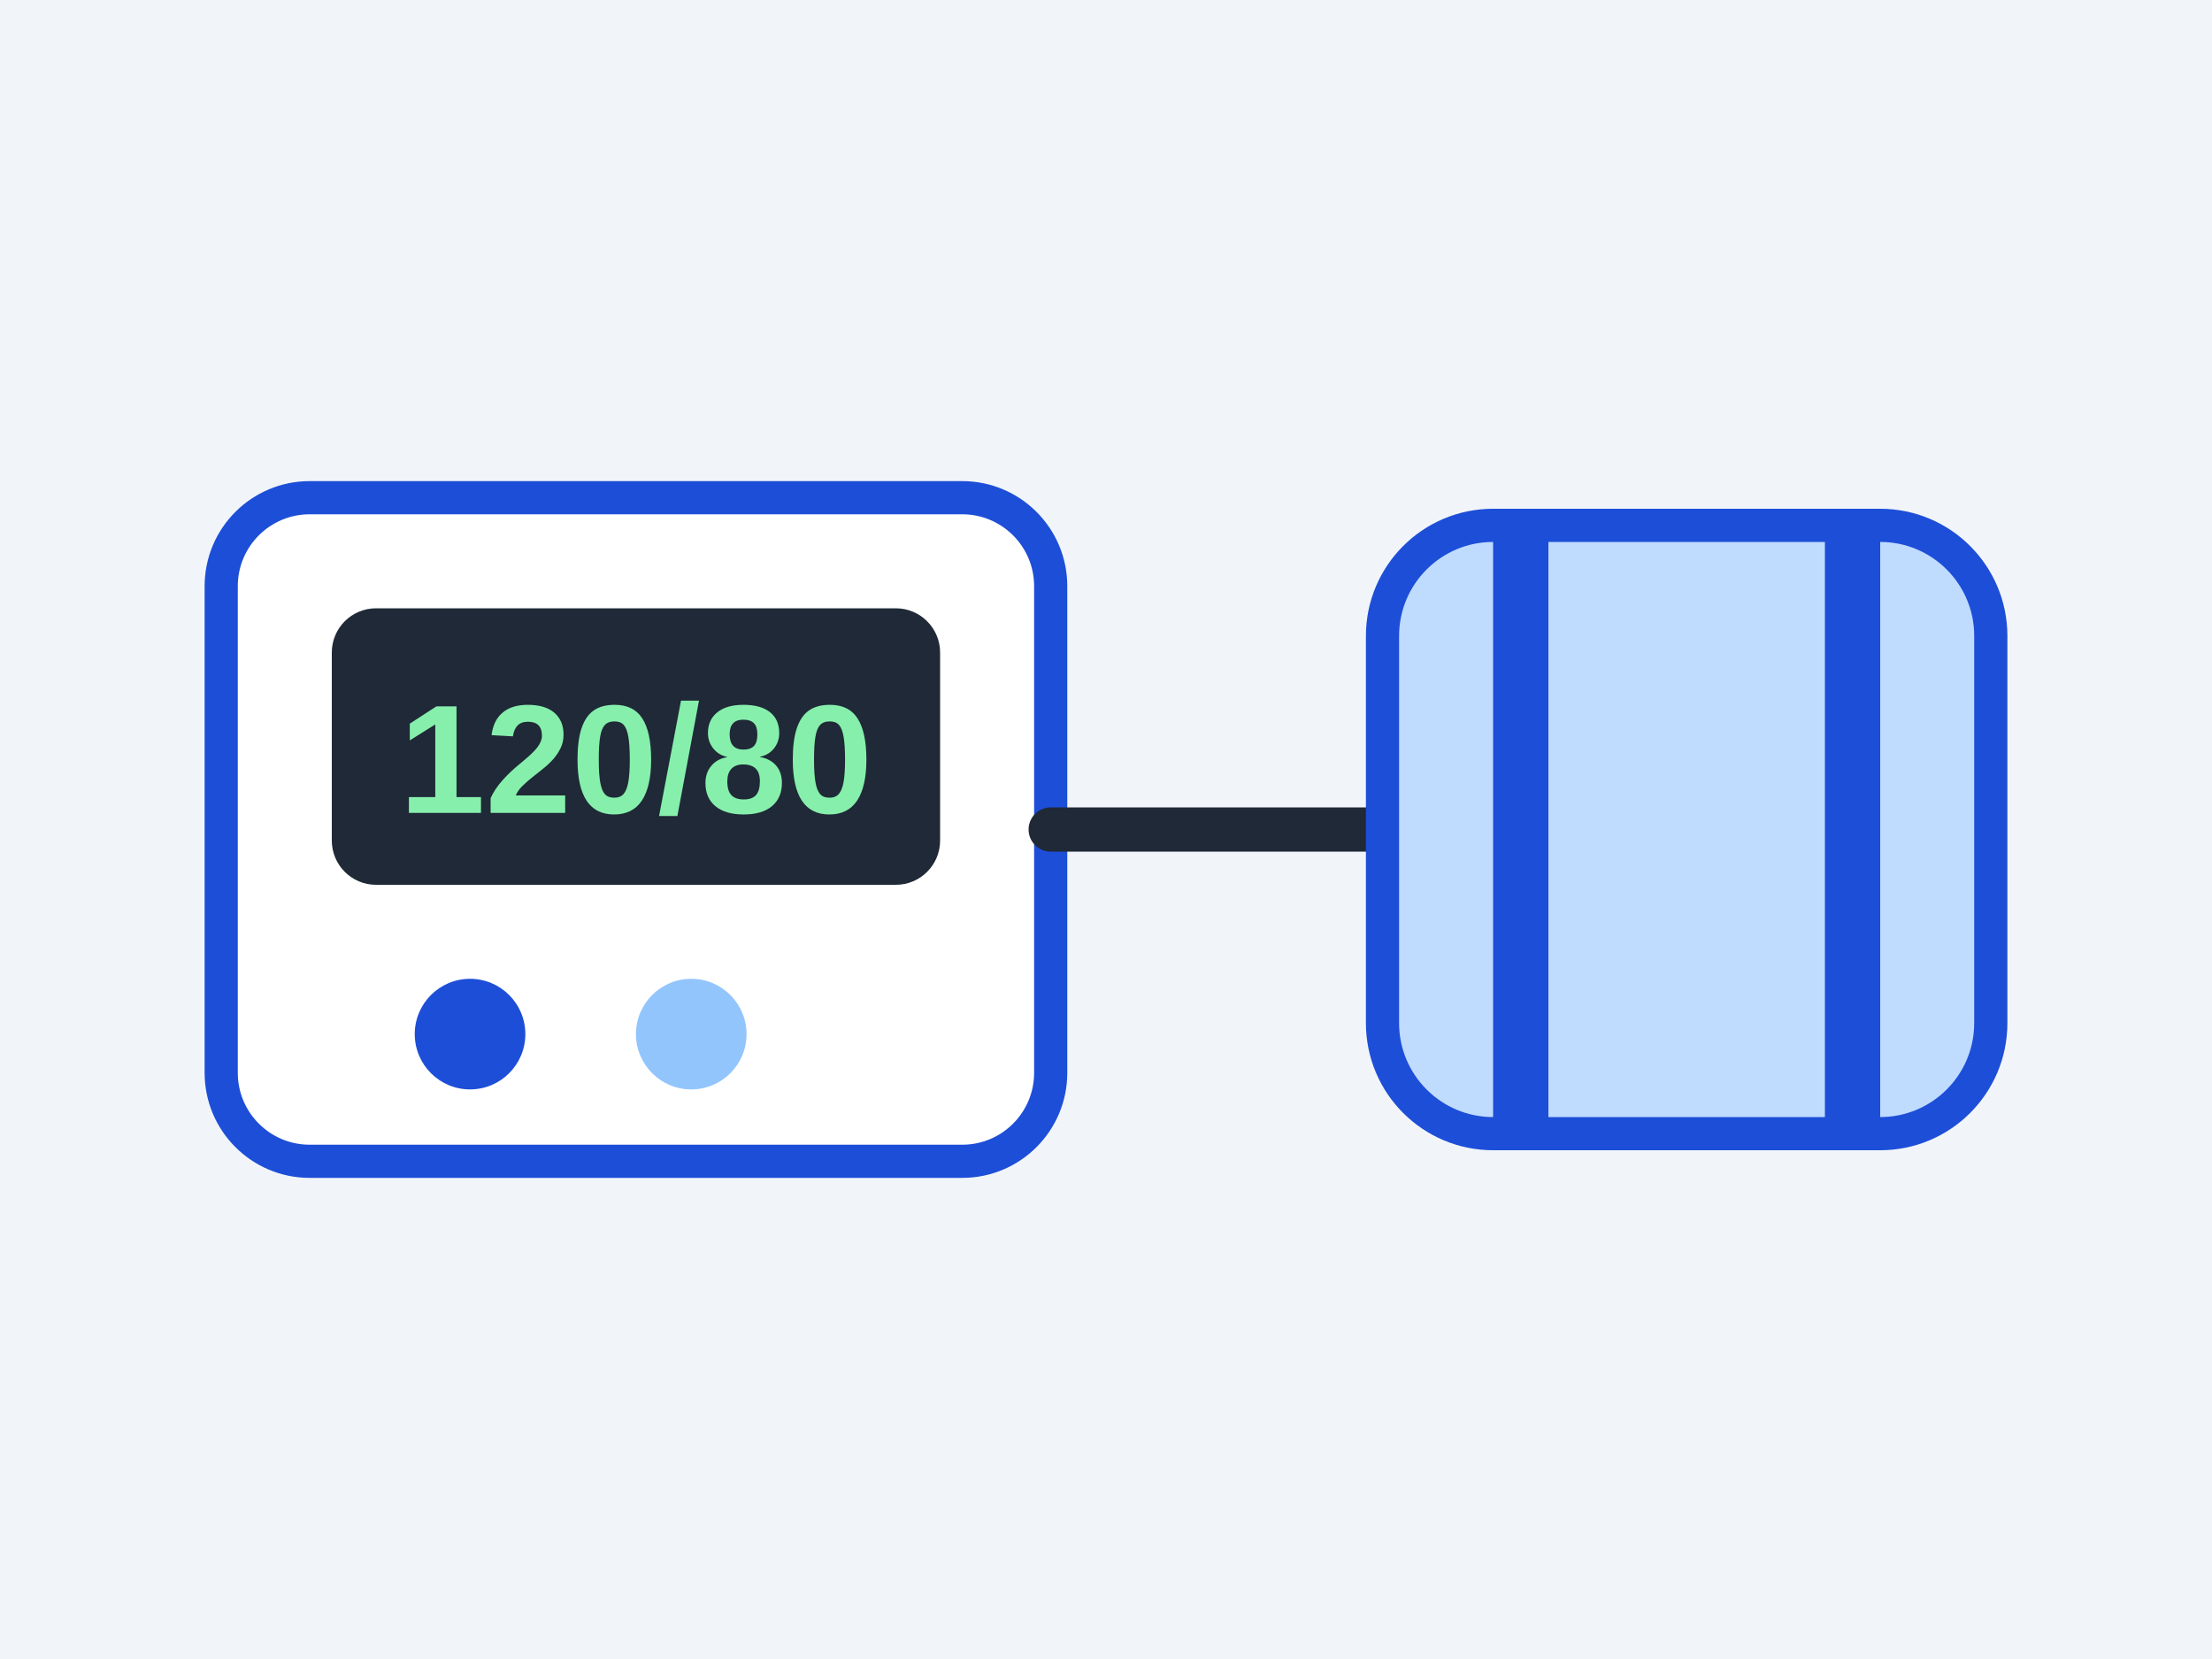
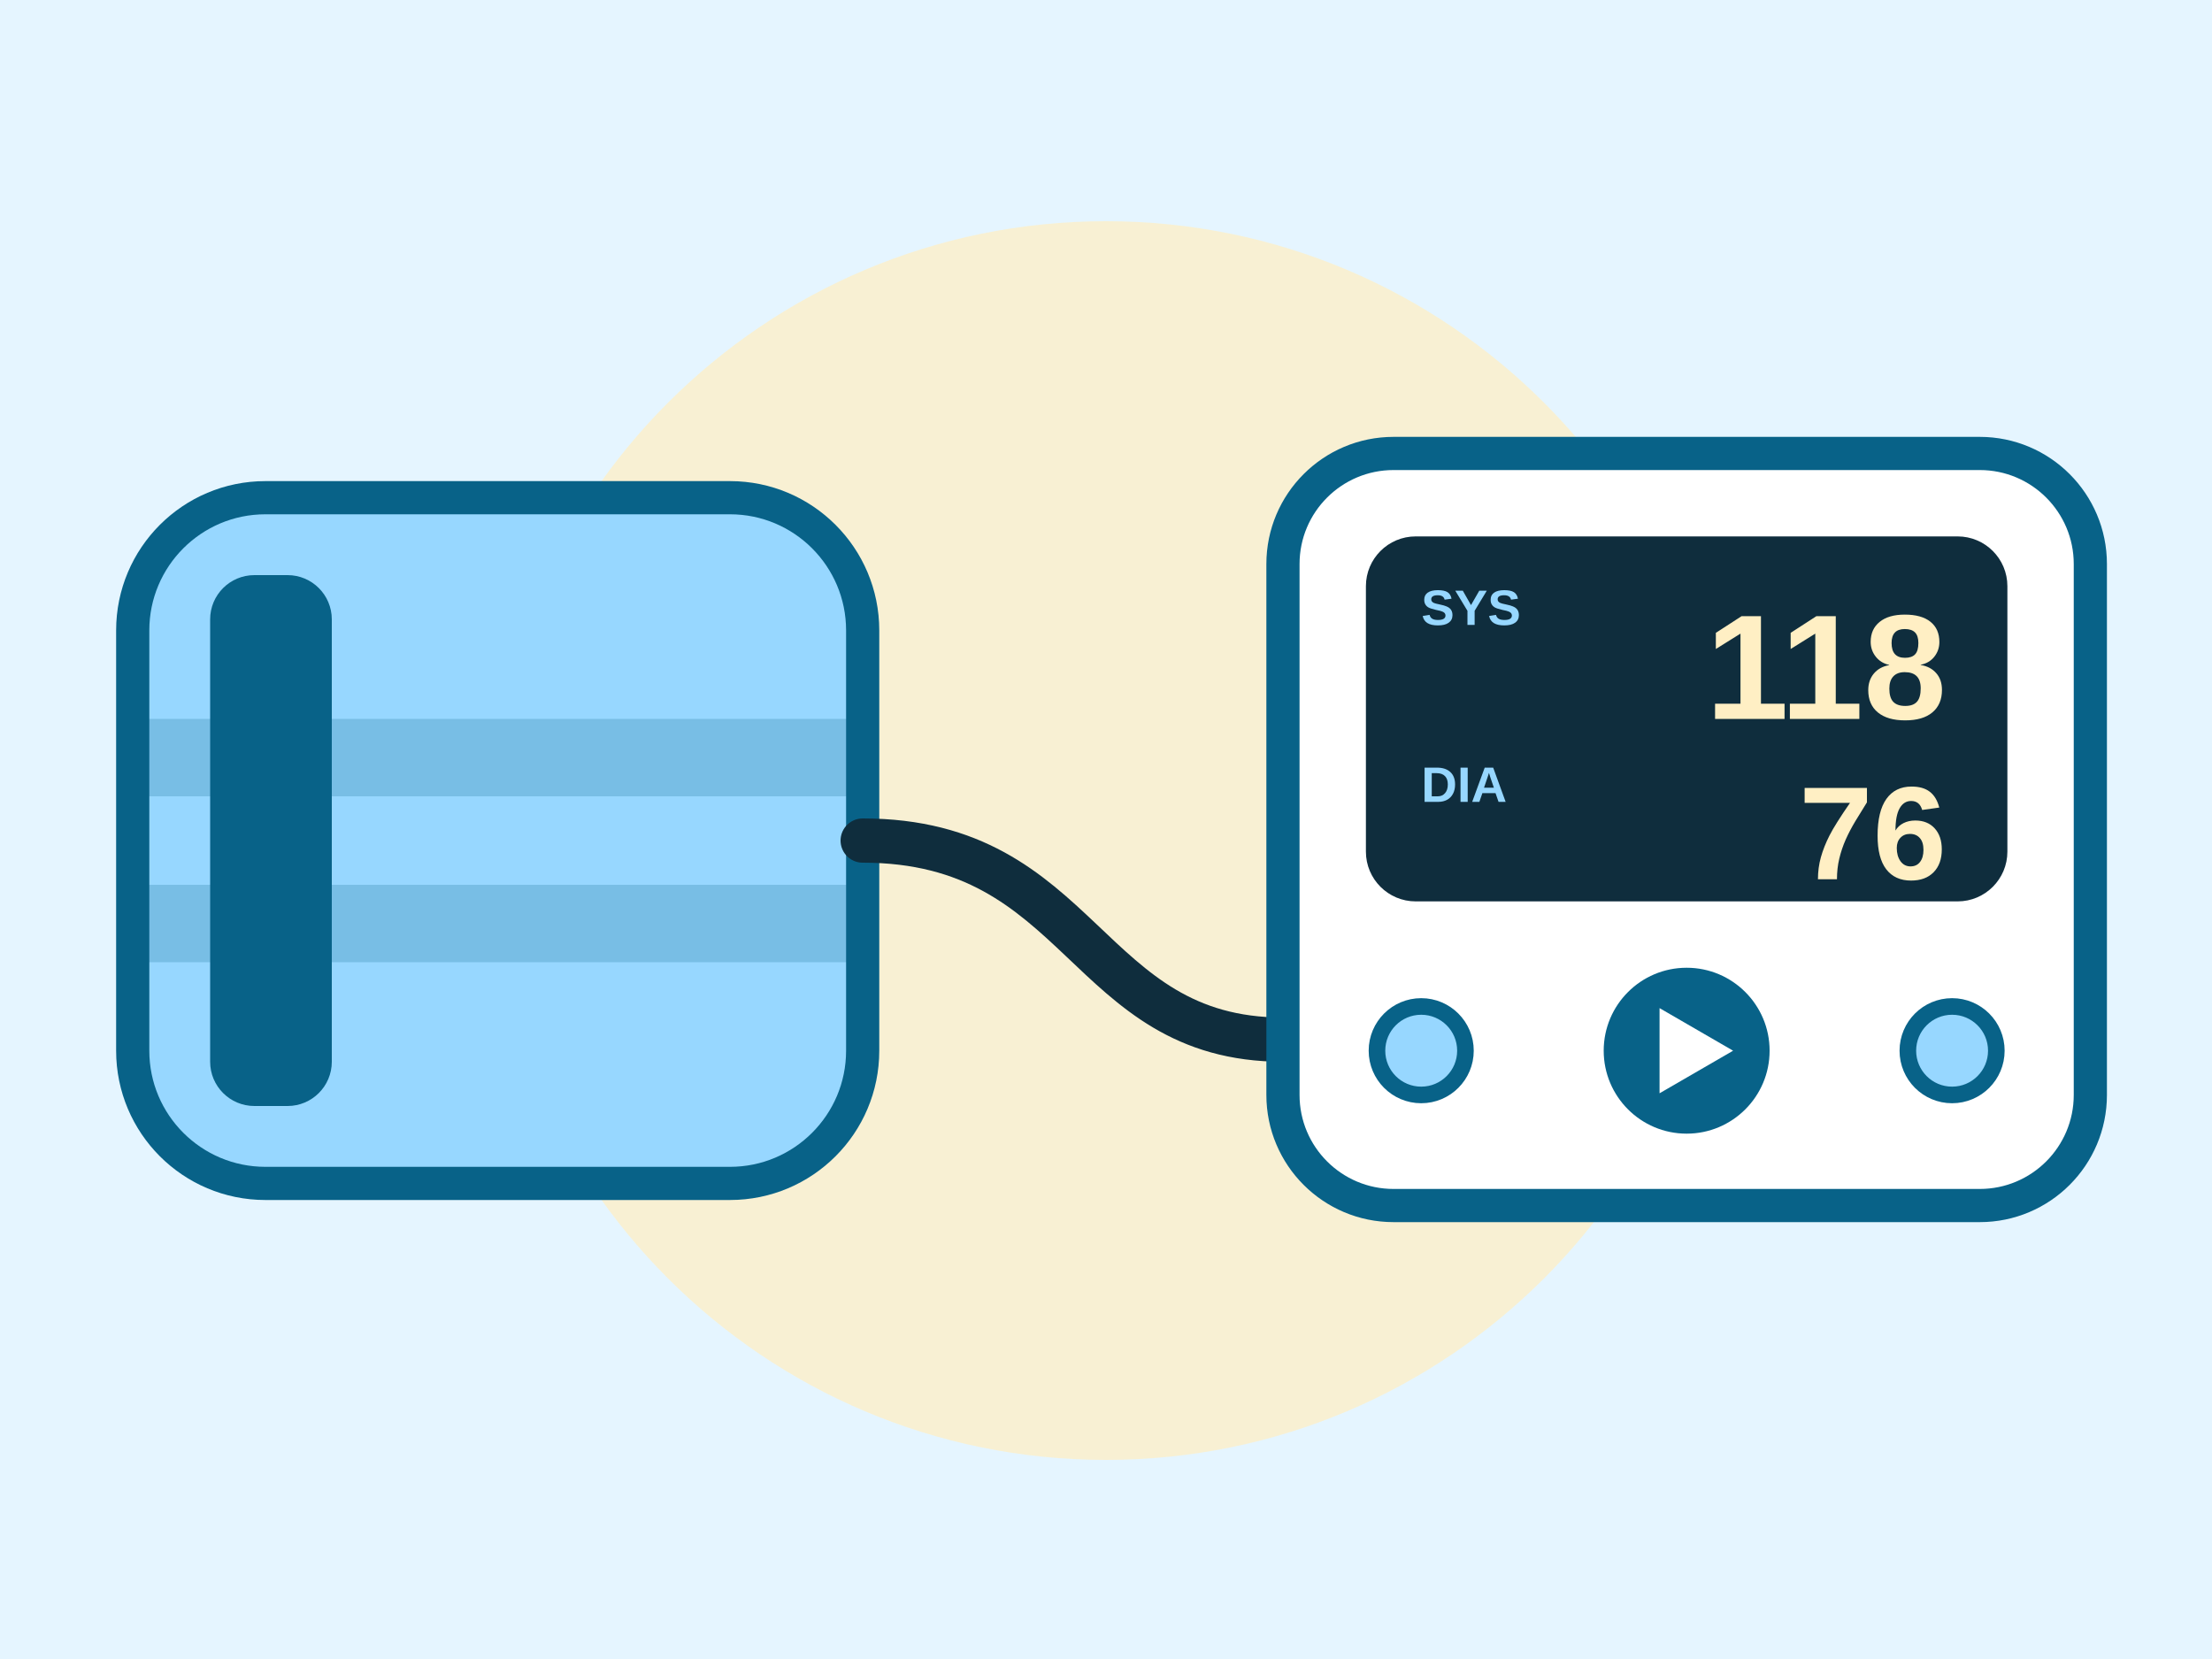
<svg xmlns="http://www.w3.org/2000/svg" viewBox="0 0 400 300">
-   <rect width="400" height="300" fill="#f1f5f9" />
-   <rect x="40" y="90" width="150" height="120" rx="16" fill="#fff" stroke="#1d4ed8" stroke-width="6" />
-   <rect x="60" y="110" width="110" height="50" rx="8" fill="#1f2937" />
-   <text x="115" y="147" text-anchor="middle" font-family="Arial, Helvetica, sans-serif" font-size="28" font-weight="700" fill="#86efac">120/80</text>
-   <circle cx="85" cy="187" r="10" fill="#1d4ed8" />
-   <circle cx="125" cy="187" r="10" fill="#93c5fd" />
-   <path d="M190 150 C230 150 220 150 250 150" fill="none" stroke="#1f2937" stroke-width="8" stroke-linecap="round" />
-   <rect x="250" y="95" width="110" height="110" rx="20" fill="#bfdbfe" stroke="#1d4ed8" stroke-width="6" />
-   <rect x="270" y="95" width="10" height="110" fill="#1d4ed8" />
-   <rect x="330" y="95" width="10" height="110" fill="#1d4ed8" />
+   <rect width="400" height="300" rx="0" fill="#e5f5ff" />
+   <circle cx="200" cy="152" r="112" fill="#ffefc4" opacity=".75" />
+   <rect x="24" y="90" width="132" height="124" rx="24" fill="#97d7ff" stroke="#086288" stroke-width="6" />
+   <rect x="24" y="130" width="132" height="14" fill="#086288" opacity=".22" />
+   <rect x="24" y="160" width="132" height="14" fill="#086288" opacity=".22" />
+   <rect x="38" y="104" width="22" height="96" rx="8" fill="#086288" />
+   <path d="M156 152C196 152 196 188 232 188" fill="none" stroke="#0f2d3d" stroke-width="8" stroke-linecap="round" />
+   <rect x="232" y="82" width="146" height="136" rx="20" fill="#ffffff" stroke="#086288" stroke-width="6" />
+   <rect x="247" y="97" width="116" height="66" rx="9" fill="#0f2d3d" />
+   <text x="257" y="113" text-anchor="start" font-family="Arial, Helvetica, sans-serif" font-size="9" font-weight="700" fill="#97d7ff">SYS</text>
+   <text x="352" y="130" text-anchor="end" font-family="Arial, Helvetica, sans-serif" font-size="27" font-weight="700" fill="#ffefc4">118</text>
+   <text x="257" y="145" text-anchor="start" font-family="Arial, Helvetica, sans-serif" font-size="9" font-weight="700" fill="#97d7ff">DIA</text>
+   <text x="352" y="159" text-anchor="end" font-family="Arial, Helvetica, sans-serif" font-size="24" font-weight="700" fill="#ffefc4">76</text>
+   <circle cx="305" cy="190" r="15" fill="#086288" />
+   <path d="M300.1 182.3L313.4 190L300.1 197.7z" fill="#ffffff" />
+   <circle cx="353" cy="190" r="8" fill="#97d7ff" stroke="#086288" stroke-width="3" />
+   <circle cx="257" cy="190" r="8" fill="#97d7ff" stroke="#086288" stroke-width="3" />
</svg>
